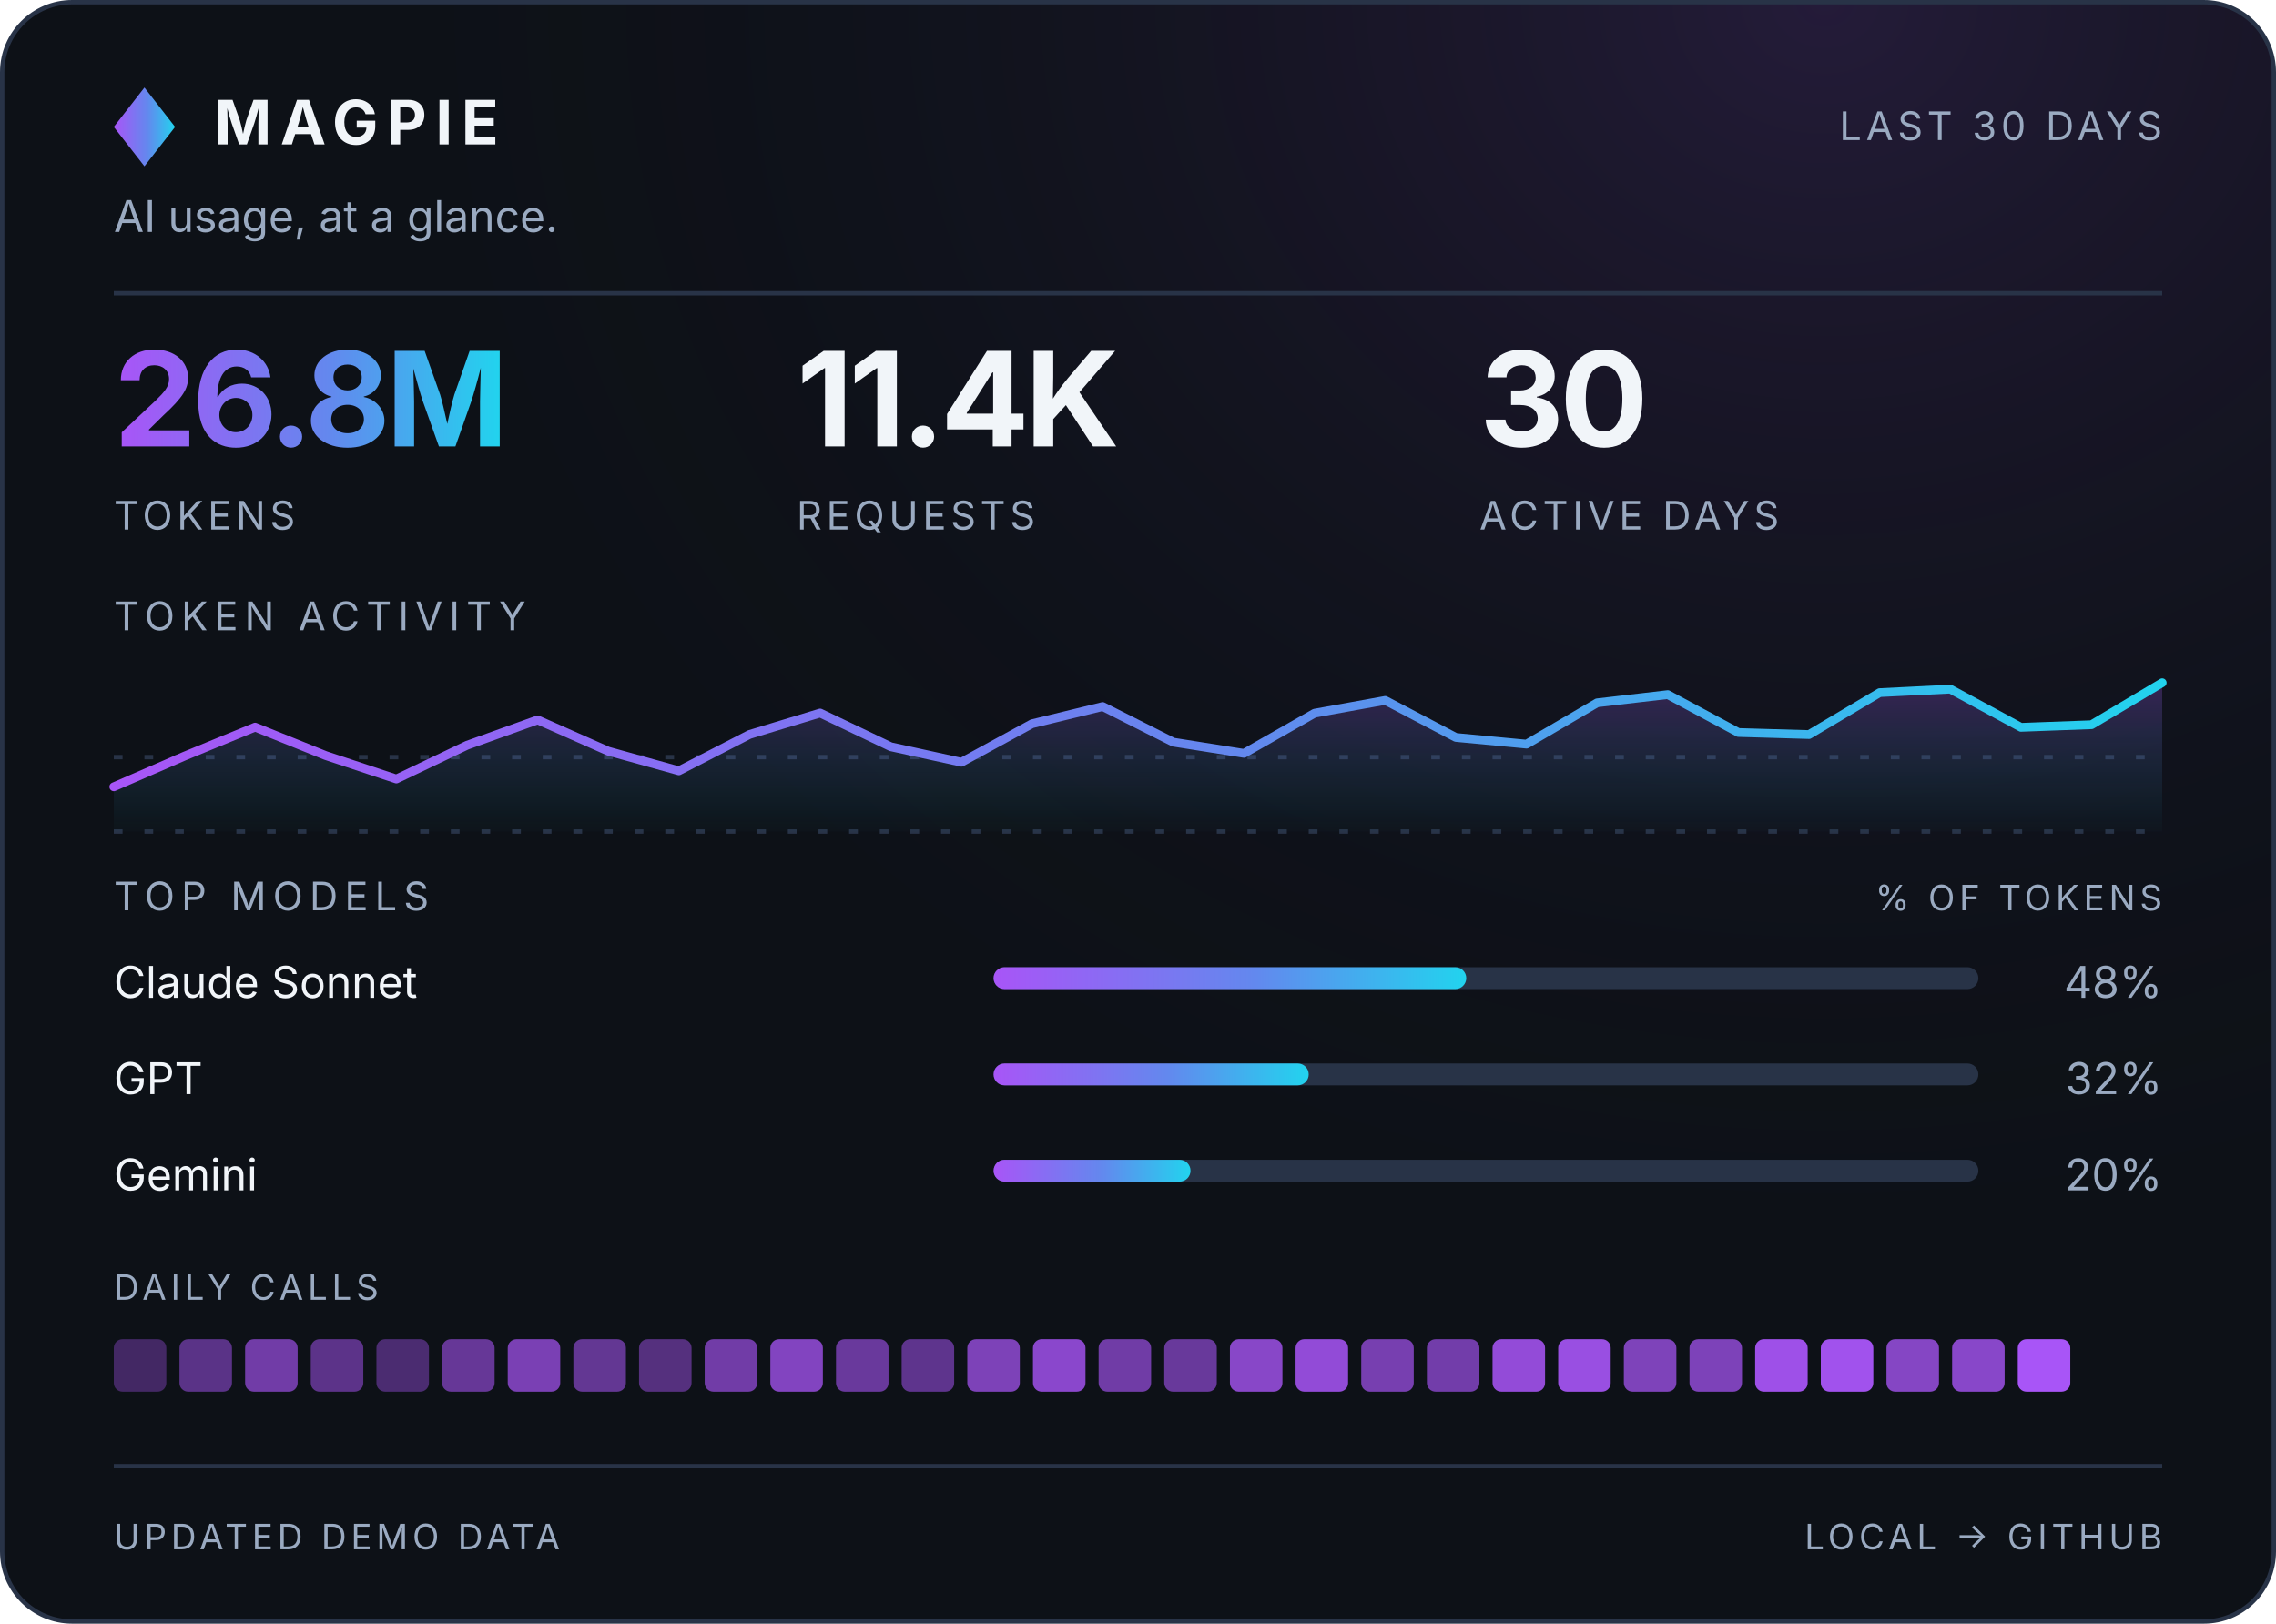
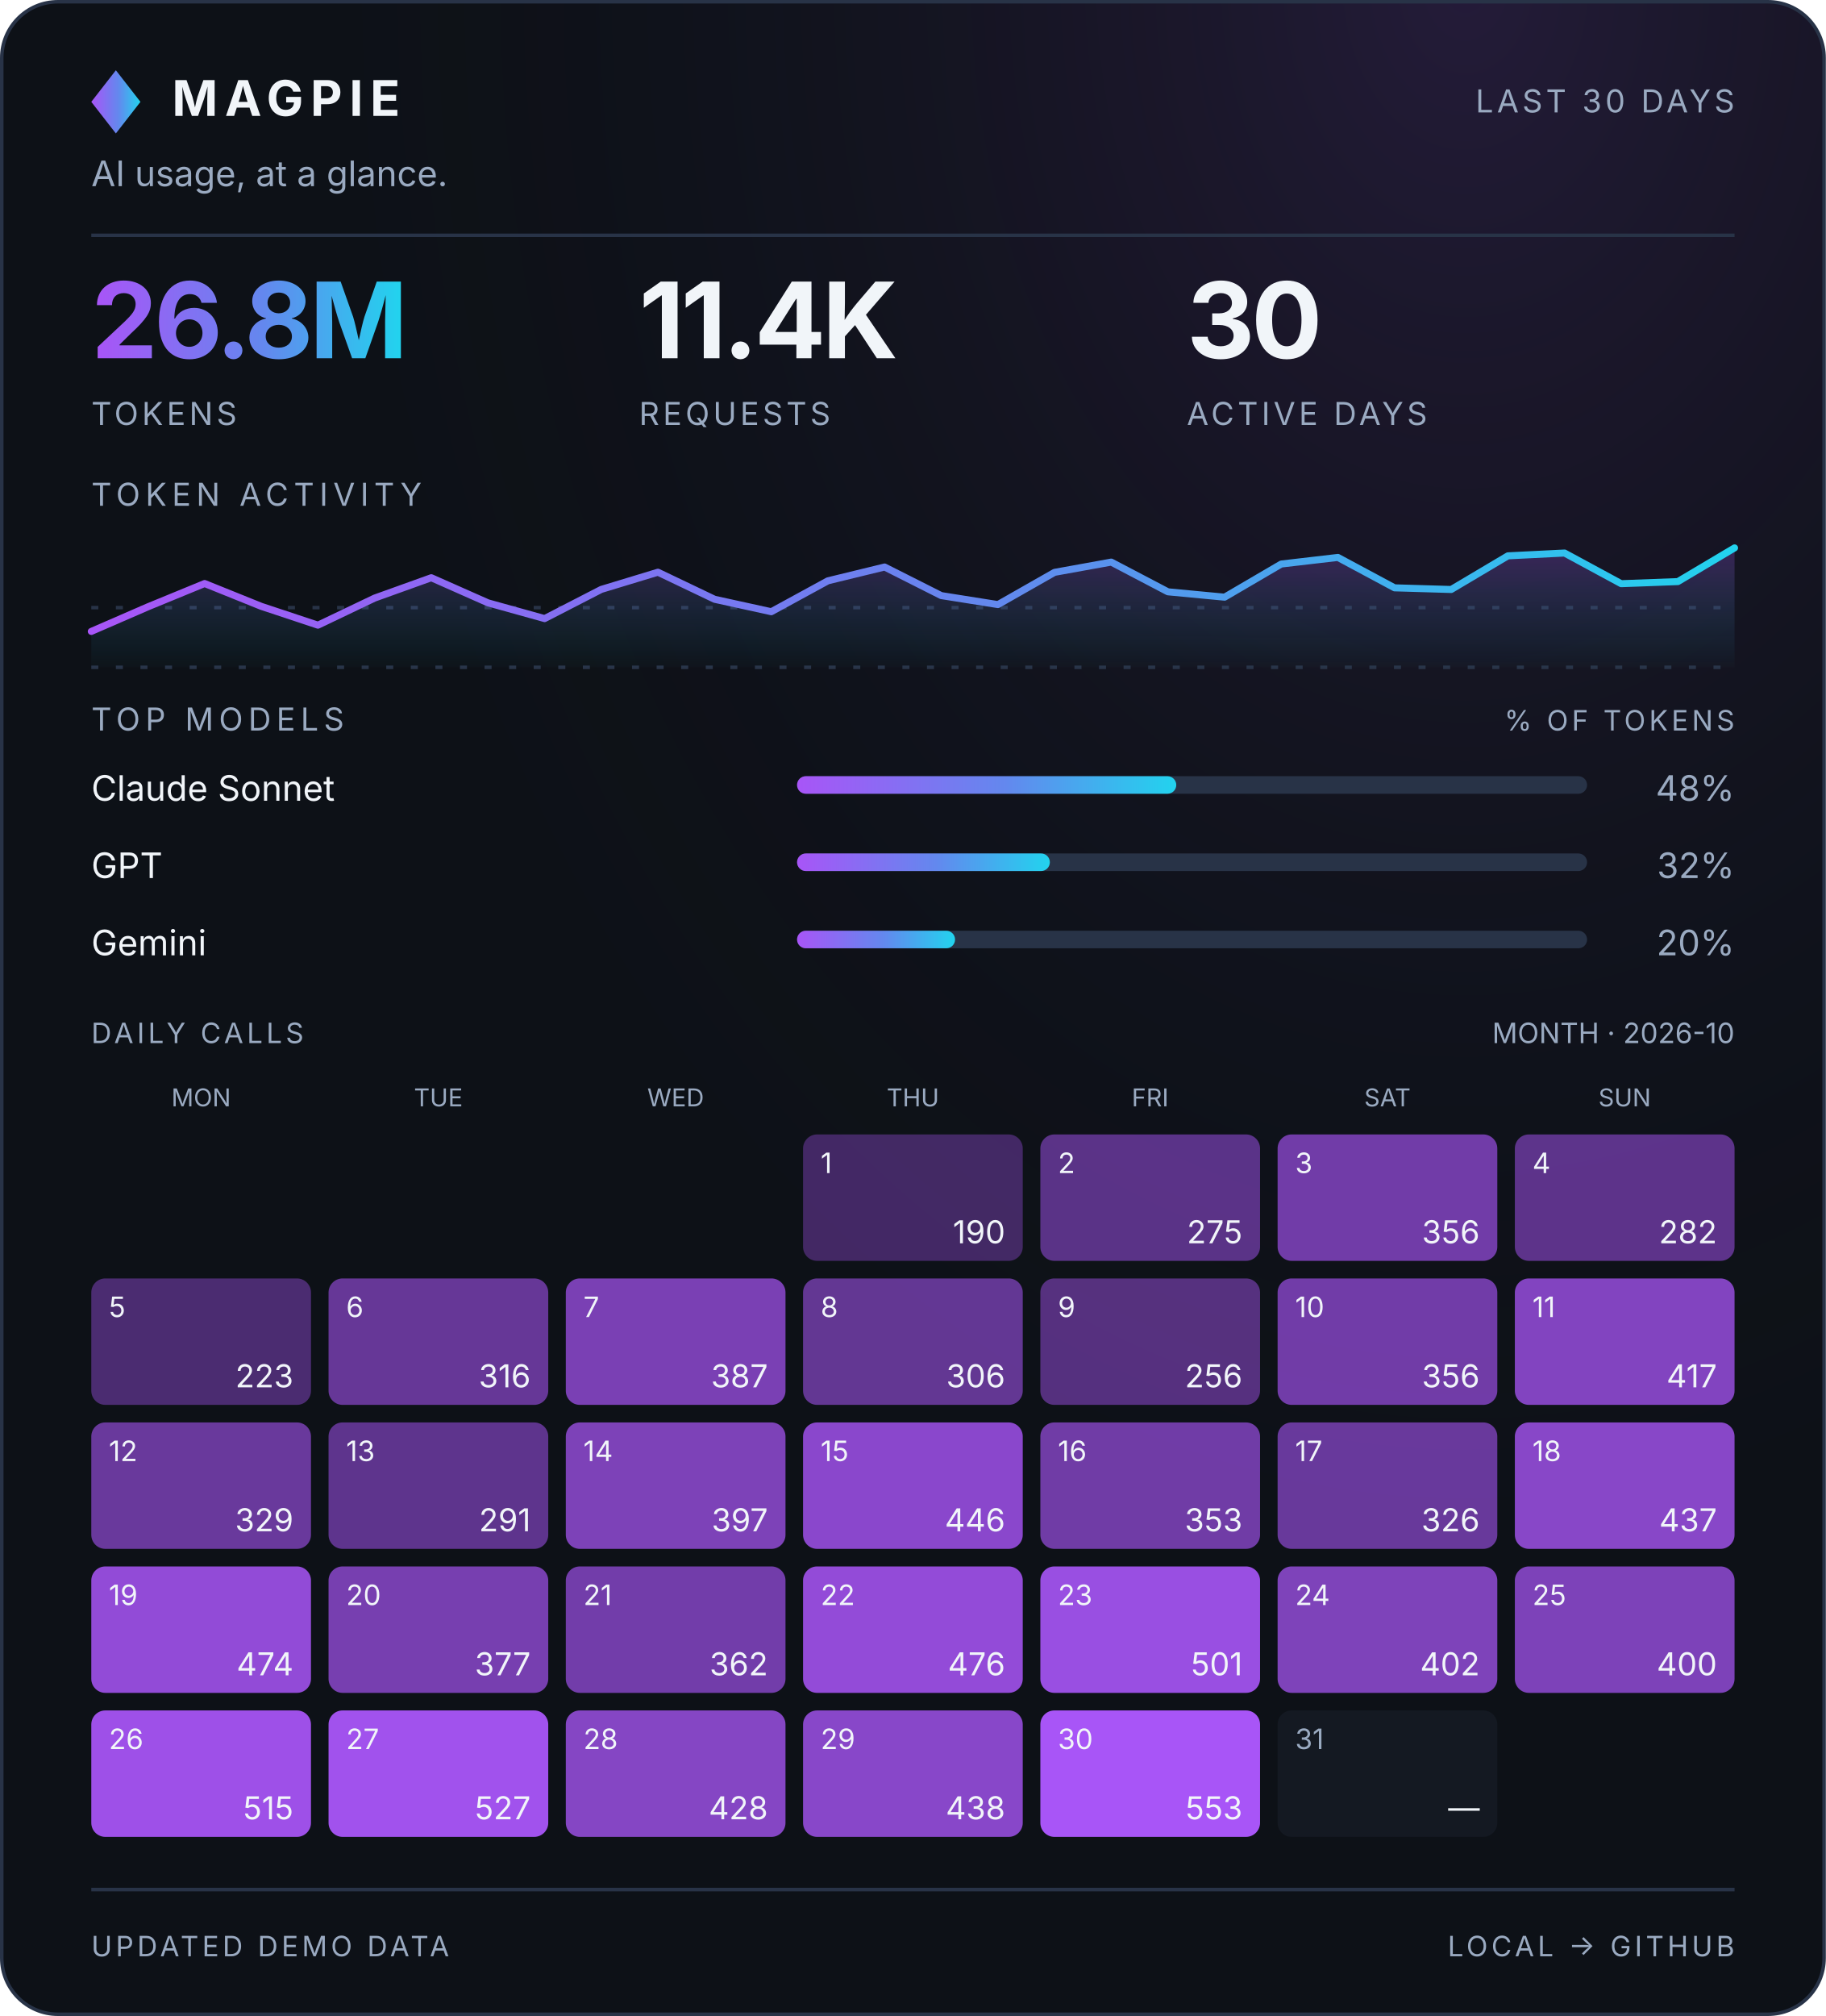
- <svg xmlns="http://www.w3.org/2000/svg" width="520" height="371" viewBox="0 0 520 371" role="img" aria-labelledby="title desc">
+ <svg xmlns="http://www.w3.org/2000/svg" width="520" height="574" viewBox="0 0 520 574" role="img" aria-labelledby="title desc">
  <defs>
    <linearGradient id="accent">
      <stop stop-color="#A855F7" />
      <stop offset=".55" stop-color="#6388EE" />
      <stop offset="1" stop-color="#22D3EE" />
    </linearGradient>
    <linearGradient id="area" x1="0" y1="0" x2="0" y2="1">
      <stop stop-color="#A855F7" stop-opacity=".25" />
      <stop offset="1" stop-color="#22D3EE" stop-opacity=".015" />
    </linearGradient>
    <radialGradient id="glow">
      <stop stop-color="#A855F7" stop-opacity=".15" />
      <stop offset="1" stop-color="#0D1117" stop-opacity="0" />
    </radialGradient>
    <clipPath id="card">
-       <rect x=".5" y=".5" width="519" height="370" rx="16" />
+       <rect x=".5" y=".5" width="519" height="573" rx="16" />
    </clipPath>
  </defs>
  <g clip-path="url(#card)">
-     <rect width="520" height="371" fill="#0D1117" />
-     <ellipse cx="416" cy="0" rx="338" ry="296.8" fill="url(#glow)" />
+     <rect width="520" height="574" fill="#0D1117" />
+     <ellipse cx="416" cy="0" rx="338" ry="459.2" fill="url(#glow)" />
    <g font-family="-apple-system, BlinkMacSystemFont, Segoe UI, sans-serif">
      <path d="M26 29l7-9 7 9-7 9z" fill="url(#accent)" />
      <text x="49" y="33" font-size="14" fill="#F1F5F9" font-weight="750" letter-spacing="2">MAGPIE</text>
      <text x="494" y="32" font-size="9" fill="#9AAAC1" text-anchor="end" letter-spacing="1">LAST 30 DAYS</text>
      <text x="26" y="53" font-size="10" fill="#9AAAC1">AI usage, at a glance.</text>
      <path d="M26 67H494" stroke="#283347" />
      <text x="26" y="102" font-size="30" fill="url(#accent)" font-weight="700" letter-spacing="-1">26.8M</text>
      <text x="26" y="121" font-size="9" fill="#9AAAC1" letter-spacing="1">TOKENS</text>
      <text x="182" y="102" font-size="30" fill="#F1F5F9" font-weight="700" letter-spacing="-1">11.4K</text>
      <text x="182" y="121" font-size="9" fill="#9AAAC1" letter-spacing="1">REQUESTS</text>
      <text x="338" y="102" font-size="30" fill="#F1F5F9" font-weight="700" letter-spacing="-1">30</text>
      <text x="338" y="121" font-size="9" fill="#9AAAC1" letter-spacing="1">ACTIVE DAYS</text>
      <text x="26" y="144" font-size="9" fill="#9AAAC1" letter-spacing="1.5">TOKEN ACTIVITY</text>
      <path d="M26 173H494" stroke="#283347" stroke-dasharray="2 5" />
      <path d="M26 190H494" stroke="#283347" stroke-dasharray="2 5" />
      <path d="M26,190 L26.00,179.78 L42.14,172.77 L58.28,166.14 L74.41,172.64 L90.55,178.00 L106.69,170.29 L122.83,164.49 L138.97,171.64 L155.10,176.13 L171.24,167.82 L187.38,162.92 L203.52,170.63 L219.66,174.17 L235.79,165.37 L251.93,161.44 L268.07,169.58 L284.21,172.14 L300.34,162.96 L316.48,160.04 L332.62,168.50 L348.76,170.03 L364.90,160.59 L381.03,158.71 L397.17,167.37 L413.31,167.84 L429.45,158.26 L445.59,157.46 L461.72,166.19 L477.86,165.59 L494.00,156.00 L494,190Z" fill="url(#area)" />
      <polyline points="26.00,179.78 42.14,172.77 58.28,166.14 74.41,172.64 90.55,178.00 106.69,170.29 122.83,164.49 138.97,171.64 155.10,176.13 171.24,167.82 187.38,162.92 203.52,170.63 219.66,174.17 235.79,165.37 251.93,161.44 268.07,169.58 284.21,172.14 300.34,162.96 316.48,160.04 332.62,168.50 348.76,170.03 364.90,160.59 381.03,158.71 397.17,167.37 413.31,167.84 429.45,158.26 445.59,157.46 461.72,166.19 477.86,165.59 494.00,156.00" fill="none" stroke="url(#accent)" stroke-width="2" stroke-linejoin="round" stroke-linecap="round" />
      <text x="26" y="208" font-size="9" fill="#9AAAC1" letter-spacing="1.5">TOP MODELS</text>
      <text x="494" y="208" font-size="8" fill="#9AAAC1" text-anchor="end" letter-spacing="1">% OF TOKENS</text>
      <text x="26" y="228" font-size="10" fill="#F1F5F9">Claude Sonnet</text>
      <rect x="227" y="221" width="225" height="5" rx="2.5" fill="#283347" />
      <rect x="227" y="221" width="108.00" height="5" rx="2.5" fill="url(#accent)" />
      <text x="494" y="228" font-size="10" fill="#9AAAC1" text-anchor="end">48%</text>
      <text x="26" y="250" font-size="10" fill="#F1F5F9">GPT</text>
      <rect x="227" y="243" width="225" height="5" rx="2.5" fill="#283347" />
      <rect x="227" y="243" width="72.00" height="5" rx="2.5" fill="url(#accent)" />
      <text x="494" y="250" font-size="10" fill="#9AAAC1" text-anchor="end">32%</text>
      <text x="26" y="272" font-size="10" fill="#F1F5F9">Gemini</text>
      <rect x="227" y="265" width="225" height="5" rx="2.5" fill="#283347" />
      <rect x="227" y="265" width="45.00" height="5" rx="2.5" fill="url(#accent)" />
      <text x="494" y="272" font-size="10" fill="#9AAAC1" text-anchor="end">20%</text>
      <text x="26" y="297" font-size="8" fill="#9AAAC1" letter-spacing="1">DAILY CALLS</text>
-       <rect x="26.00" y="306" width="12.00" height="12.00" rx="2" fill="#A855F7" fill-opacity="0.344" />
-       <rect x="41.00" y="306" width="12.00" height="12.00" rx="2" fill="#A855F7" fill-opacity="0.497" />
-       <rect x="56.00" y="306" width="12.00" height="12.00" rx="2" fill="#A855F7" fill-opacity="0.644" />
-       <rect x="71.00" y="306" width="12.00" height="12.00" rx="2" fill="#A855F7" fill-opacity="0.51" />
-       <rect x="86.00" y="306" width="12.00" height="12.00" rx="2" fill="#A855F7" fill-opacity="0.403" />
-       <rect x="101.00" y="306" width="12.00" height="12.00" rx="2" fill="#A855F7" fill-opacity="0.571" />
-       <rect x="116.00" y="306" width="12.00" height="12.00" rx="2" fill="#A855F7" fill-opacity="0.7" />
-       <rect x="131.00" y="306" width="12.00" height="12.00" rx="2" fill="#A855F7" fill-opacity="0.553" />
-       <rect x="146.00" y="306" width="12.00" height="12.00" rx="2" fill="#A855F7" fill-opacity="0.463" />
-       <rect x="161.00" y="306" width="12.00" height="12.00" rx="2" fill="#A855F7" fill-opacity="0.644" />
-       <rect x="176.00" y="306" width="12.00" height="12.00" rx="2" fill="#A855F7" fill-opacity="0.754" />
-       <rect x="191.00" y="306" width="12.00" height="12.00" rx="2" fill="#A855F7" fill-opacity="0.595" />
-       <rect x="206.00" y="306" width="12.00" height="12.00" rx="2" fill="#A855F7" fill-opacity="0.526" />
-       <rect x="221.00" y="306" width="12.00" height="12.00" rx="2" fill="#A855F7" fill-opacity="0.718" />
-       <rect x="236.00" y="306" width="12.00" height="12.00" rx="2" fill="#A855F7" fill-opacity="0.807" />
-       <rect x="251.00" y="306" width="12.00" height="12.00" rx="2" fill="#A855F7" fill-opacity="0.638" />
-       <rect x="266.00" y="306" width="12.00" height="12.00" rx="2" fill="#A855F7" fill-opacity="0.59" />
-       <rect x="281.00" y="306" width="12.00" height="12.00" rx="2" fill="#A855F7" fill-opacity="0.79" />
-       <rect x="296.00" y="306" width="12.00" height="12.00" rx="2" fill="#A855F7" fill-opacity="0.857" />
-       <rect x="311.00" y="306" width="12.00" height="12.00" rx="2" fill="#A855F7" fill-opacity="0.682" />
-       <rect x="326.00" y="306" width="12.00" height="12.00" rx="2" fill="#A855F7" fill-opacity="0.655" />
-       <rect x="341.00" y="306" width="12.00" height="12.00" rx="2" fill="#A855F7" fill-opacity="0.861" />
-       <rect x="356.00" y="306" width="12.00" height="12.00" rx="2" fill="#A855F7" fill-opacity="0.906" />
-       <rect x="371.00" y="306" width="12.00" height="12.00" rx="2" fill="#A855F7" fill-opacity="0.727" />
-       <rect x="386.00" y="306" width="12.00" height="12.00" rx="2" fill="#A855F7" fill-opacity="0.723" />
-       <rect x="401.00" y="306" width="12.00" height="12.00" rx="2" fill="#A855F7" fill-opacity="0.931" />
-       <rect x="416.00" y="306" width="12.00" height="12.00" rx="2" fill="#A855F7" fill-opacity="0.953" />
-       <rect x="431.00" y="306" width="12.00" height="12.00" rx="2" fill="#A855F7" fill-opacity="0.774" />
-       <rect x="446.00" y="306" width="12.00" height="12.00" rx="2" fill="#A855F7" fill-opacity="0.792" />
-       <rect x="461.00" y="306" width="12.00" height="12.00" rx="2" fill="#A855F7" fill-opacity="1" />
-       <path d="M26 335H494" stroke="#283347" />
-       <text x="26" y="354" font-size="8" fill="#9AAAC1" letter-spacing="1">UPDATED DEMO DATA</text>
-       <text x="494" y="354" font-size="8" fill="#9AAAC1" text-anchor="end" letter-spacing="1">LOCAL → GITHUB</text>
+       <text x="494" y="297" font-size="8" fill="#9AAAC1" text-anchor="end">MONTH · 2026-10</text>
+       <text x="57.286" y="315" font-size="7" fill="#9AAAC1" text-anchor="middle">MON</text>
+       <text x="124.857" y="315" font-size="7" fill="#9AAAC1" text-anchor="middle">TUE</text>
+       <text x="192.429" y="315" font-size="7" fill="#9AAAC1" text-anchor="middle">WED</text>
+       <text x="260" y="315" font-size="7" fill="#9AAAC1" text-anchor="middle">THU</text>
+       <text x="327.571" y="315" font-size="7" fill="#9AAAC1" text-anchor="middle">FRI</text>
+       <text x="395.143" y="315" font-size="7" fill="#9AAAC1" text-anchor="middle">SAT</text>
+       <text x="462.714" y="315" font-size="7" fill="#9AAAC1" text-anchor="middle">SUN</text>
+       <g data-date="2026-10-01" data-future="false">
+         <rect x="228.71" y="323" width="62.57" height="36" rx="4" fill="#A855F7" fill-opacity="0.344" />
+         <text x="233.714" y="334" font-size="8" fill="#F1F5F9">1</text>
+         <text x="286.286" y="354" font-size="9" fill="#F1F5F9" text-anchor="end">190</text>
+       </g>
+       <g data-date="2026-10-02" data-future="false">
+         <rect x="296.29" y="323" width="62.57" height="36" rx="4" fill="#A855F7" fill-opacity="0.497" />
+         <text x="301.286" y="334" font-size="8" fill="#F1F5F9">2</text>
+         <text x="353.857" y="354" font-size="9" fill="#F1F5F9" text-anchor="end">275</text>
+       </g>
+       <g data-date="2026-10-03" data-future="false">
+         <rect x="363.86" y="323" width="62.57" height="36" rx="4" fill="#A855F7" fill-opacity="0.644" />
+         <text x="368.857" y="334" font-size="8" fill="#F1F5F9">3</text>
+         <text x="421.429" y="354" font-size="9" fill="#F1F5F9" text-anchor="end">356</text>
+       </g>
+       <g data-date="2026-10-04" data-future="false">
+         <rect x="431.43" y="323" width="62.57" height="36" rx="4" fill="#A855F7" fill-opacity="0.51" />
+         <text x="436.429" y="334" font-size="8" fill="#F1F5F9">4</text>
+         <text x="489" y="354" font-size="9" fill="#F1F5F9" text-anchor="end">282</text>
+       </g>
+       <g data-date="2026-10-05" data-future="false">
+         <rect x="26.00" y="364" width="62.57" height="36" rx="4" fill="#A855F7" fill-opacity="0.403" />
+         <text x="31" y="375" font-size="8" fill="#F1F5F9">5</text>
+         <text x="83.571" y="395" font-size="9" fill="#F1F5F9" text-anchor="end">223</text>
+       </g>
+       <g data-date="2026-10-06" data-future="false">
+         <rect x="93.57" y="364" width="62.57" height="36" rx="4" fill="#A855F7" fill-opacity="0.571" />
+         <text x="98.571" y="375" font-size="8" fill="#F1F5F9">6</text>
+         <text x="151.143" y="395" font-size="9" fill="#F1F5F9" text-anchor="end">316</text>
+       </g>
+       <g data-date="2026-10-07" data-future="false">
+         <rect x="161.14" y="364" width="62.57" height="36" rx="4" fill="#A855F7" fill-opacity="0.7" />
+         <text x="166.143" y="375" font-size="8" fill="#F1F5F9">7</text>
+         <text x="218.714" y="395" font-size="9" fill="#F1F5F9" text-anchor="end">387</text>
+       </g>
+       <g data-date="2026-10-08" data-future="false">
+         <rect x="228.71" y="364" width="62.57" height="36" rx="4" fill="#A855F7" fill-opacity="0.553" />
+         <text x="233.714" y="375" font-size="8" fill="#F1F5F9">8</text>
+         <text x="286.286" y="395" font-size="9" fill="#F1F5F9" text-anchor="end">306</text>
+       </g>
+       <g data-date="2026-10-09" data-future="false">
+         <rect x="296.29" y="364" width="62.57" height="36" rx="4" fill="#A855F7" fill-opacity="0.463" />
+         <text x="301.286" y="375" font-size="8" fill="#F1F5F9">9</text>
+         <text x="353.857" y="395" font-size="9" fill="#F1F5F9" text-anchor="end">256</text>
+       </g>
+       <g data-date="2026-10-10" data-future="false">
+         <rect x="363.86" y="364" width="62.57" height="36" rx="4" fill="#A855F7" fill-opacity="0.644" />
+         <text x="368.857" y="375" font-size="8" fill="#F1F5F9">10</text>
+         <text x="421.429" y="395" font-size="9" fill="#F1F5F9" text-anchor="end">356</text>
+       </g>
+       <g data-date="2026-10-11" data-future="false">
+         <rect x="431.43" y="364" width="62.57" height="36" rx="4" fill="#A855F7" fill-opacity="0.754" />
+         <text x="436.429" y="375" font-size="8" fill="#F1F5F9">11</text>
+         <text x="489" y="395" font-size="9" fill="#F1F5F9" text-anchor="end">417</text>
+       </g>
+       <g data-date="2026-10-12" data-future="false">
+         <rect x="26.00" y="405" width="62.57" height="36" rx="4" fill="#A855F7" fill-opacity="0.595" />
+         <text x="31" y="416" font-size="8" fill="#F1F5F9">12</text>
+         <text x="83.571" y="436" font-size="9" fill="#F1F5F9" text-anchor="end">329</text>
+       </g>
+       <g data-date="2026-10-13" data-future="false">
+         <rect x="93.57" y="405" width="62.57" height="36" rx="4" fill="#A855F7" fill-opacity="0.526" />
+         <text x="98.571" y="416" font-size="8" fill="#F1F5F9">13</text>
+         <text x="151.143" y="436" font-size="9" fill="#F1F5F9" text-anchor="end">291</text>
+       </g>
+       <g data-date="2026-10-14" data-future="false">
+         <rect x="161.14" y="405" width="62.57" height="36" rx="4" fill="#A855F7" fill-opacity="0.718" />
+         <text x="166.143" y="416" font-size="8" fill="#F1F5F9">14</text>
+         <text x="218.714" y="436" font-size="9" fill="#F1F5F9" text-anchor="end">397</text>
+       </g>
+       <g data-date="2026-10-15" data-future="false">
+         <rect x="228.71" y="405" width="62.57" height="36" rx="4" fill="#A855F7" fill-opacity="0.807" />
+         <text x="233.714" y="416" font-size="8" fill="#F1F5F9">15</text>
+         <text x="286.286" y="436" font-size="9" fill="#F1F5F9" text-anchor="end">446</text>
+       </g>
+       <g data-date="2026-10-16" data-future="false">
+         <rect x="296.29" y="405" width="62.57" height="36" rx="4" fill="#A855F7" fill-opacity="0.638" />
+         <text x="301.286" y="416" font-size="8" fill="#F1F5F9">16</text>
+         <text x="353.857" y="436" font-size="9" fill="#F1F5F9" text-anchor="end">353</text>
+       </g>
+       <g data-date="2026-10-17" data-future="false">
+         <rect x="363.86" y="405" width="62.57" height="36" rx="4" fill="#A855F7" fill-opacity="0.59" />
+         <text x="368.857" y="416" font-size="8" fill="#F1F5F9">17</text>
+         <text x="421.429" y="436" font-size="9" fill="#F1F5F9" text-anchor="end">326</text>
+       </g>
+       <g data-date="2026-10-18" data-future="false">
+         <rect x="431.43" y="405" width="62.57" height="36" rx="4" fill="#A855F7" fill-opacity="0.79" />
+         <text x="436.429" y="416" font-size="8" fill="#F1F5F9">18</text>
+         <text x="489" y="436" font-size="9" fill="#F1F5F9" text-anchor="end">437</text>
+       </g>
+       <g data-date="2026-10-19" data-future="false">
+         <rect x="26.00" y="446" width="62.57" height="36" rx="4" fill="#A855F7" fill-opacity="0.857" />
+         <text x="31" y="457" font-size="8" fill="#F1F5F9">19</text>
+         <text x="83.571" y="477" font-size="9" fill="#F1F5F9" text-anchor="end">474</text>
+       </g>
+       <g data-date="2026-10-20" data-future="false">
+         <rect x="93.57" y="446" width="62.57" height="36" rx="4" fill="#A855F7" fill-opacity="0.682" />
+         <text x="98.571" y="457" font-size="8" fill="#F1F5F9">20</text>
+         <text x="151.143" y="477" font-size="9" fill="#F1F5F9" text-anchor="end">377</text>
+       </g>
+       <g data-date="2026-10-21" data-future="false">
+         <rect x="161.14" y="446" width="62.57" height="36" rx="4" fill="#A855F7" fill-opacity="0.655" />
+         <text x="166.143" y="457" font-size="8" fill="#F1F5F9">21</text>
+         <text x="218.714" y="477" font-size="9" fill="#F1F5F9" text-anchor="end">362</text>
+       </g>
+       <g data-date="2026-10-22" data-future="false">
+         <rect x="228.71" y="446" width="62.57" height="36" rx="4" fill="#A855F7" fill-opacity="0.861" />
+         <text x="233.714" y="457" font-size="8" fill="#F1F5F9">22</text>
+         <text x="286.286" y="477" font-size="9" fill="#F1F5F9" text-anchor="end">476</text>
+       </g>
+       <g data-date="2026-10-23" data-future="false">
+         <rect x="296.29" y="446" width="62.57" height="36" rx="4" fill="#A855F7" fill-opacity="0.906" />
+         <text x="301.286" y="457" font-size="8" fill="#F1F5F9">23</text>
+         <text x="353.857" y="477" font-size="9" fill="#F1F5F9" text-anchor="end">501</text>
+       </g>
+       <g data-date="2026-10-24" data-future="false">
+         <rect x="363.86" y="446" width="62.57" height="36" rx="4" fill="#A855F7" fill-opacity="0.727" />
+         <text x="368.857" y="457" font-size="8" fill="#F1F5F9">24</text>
+         <text x="421.429" y="477" font-size="9" fill="#F1F5F9" text-anchor="end">402</text>
+       </g>
+       <g data-date="2026-10-25" data-future="false">
+         <rect x="431.43" y="446" width="62.57" height="36" rx="4" fill="#A855F7" fill-opacity="0.723" />
+         <text x="436.429" y="457" font-size="8" fill="#F1F5F9">25</text>
+         <text x="489" y="477" font-size="9" fill="#F1F5F9" text-anchor="end">400</text>
+       </g>
+       <g data-date="2026-10-26" data-future="false">
+         <rect x="26.00" y="487" width="62.57" height="36" rx="4" fill="#A855F7" fill-opacity="0.931" />
+         <text x="31" y="498" font-size="8" fill="#F1F5F9">26</text>
+         <text x="83.571" y="518" font-size="9" fill="#F1F5F9" text-anchor="end">515</text>
+       </g>
+       <g data-date="2026-10-27" data-future="false">
+         <rect x="93.57" y="487" width="62.57" height="36" rx="4" fill="#A855F7" fill-opacity="0.953" />
+         <text x="98.571" y="498" font-size="8" fill="#F1F5F9">27</text>
+         <text x="151.143" y="518" font-size="9" fill="#F1F5F9" text-anchor="end">527</text>
+       </g>
+       <g data-date="2026-10-28" data-future="false">
+         <rect x="161.14" y="487" width="62.57" height="36" rx="4" fill="#A855F7" fill-opacity="0.774" />
+         <text x="166.143" y="498" font-size="8" fill="#F1F5F9">28</text>
+         <text x="218.714" y="518" font-size="9" fill="#F1F5F9" text-anchor="end">428</text>
+       </g>
+       <g data-date="2026-10-29" data-future="false">
+         <rect x="228.71" y="487" width="62.57" height="36" rx="4" fill="#A855F7" fill-opacity="0.792" />
+         <text x="233.714" y="498" font-size="8" fill="#F1F5F9">29</text>
+         <text x="286.286" y="518" font-size="9" fill="#F1F5F9" text-anchor="end">438</text>
+       </g>
+       <g data-date="2026-10-30" data-future="false">
+         <rect x="296.29" y="487" width="62.57" height="36" rx="4" fill="#A855F7" fill-opacity="1" />
+         <text x="301.286" y="498" font-size="8" fill="#F1F5F9">30</text>
+         <text x="353.857" y="518" font-size="9" fill="#F1F5F9" text-anchor="end">553</text>
+       </g>
+       <g data-date="2026-10-31" data-future="true">
+         <rect x="363.86" y="487" width="62.57" height="36" rx="4" fill="#283347" fill-opacity="0.25" />
+         <text x="368.857" y="498" font-size="8" fill="#9AAAC1">31</text>
+         <text x="421.429" y="518" font-size="9" fill="#F1F5F9" text-anchor="end">—</text>
+       </g>
+       <path d="M26 538H494" stroke="#283347" />
+       <text x="26" y="557" font-size="8" fill="#9AAAC1" letter-spacing="1">UPDATED DEMO DATA</text>
+       <text x="494" y="557" font-size="8" fill="#9AAAC1" text-anchor="end" letter-spacing="1">LOCAL → GITHUB</text>
    </g>
  </g>
-   <rect x=".5" y=".5" width="519" height="370" rx="16" fill="none" stroke="#283347" />
+   <rect x=".5" y=".5" width="519" height="573" rx="16" fill="none" stroke="#283347" />
</svg>
